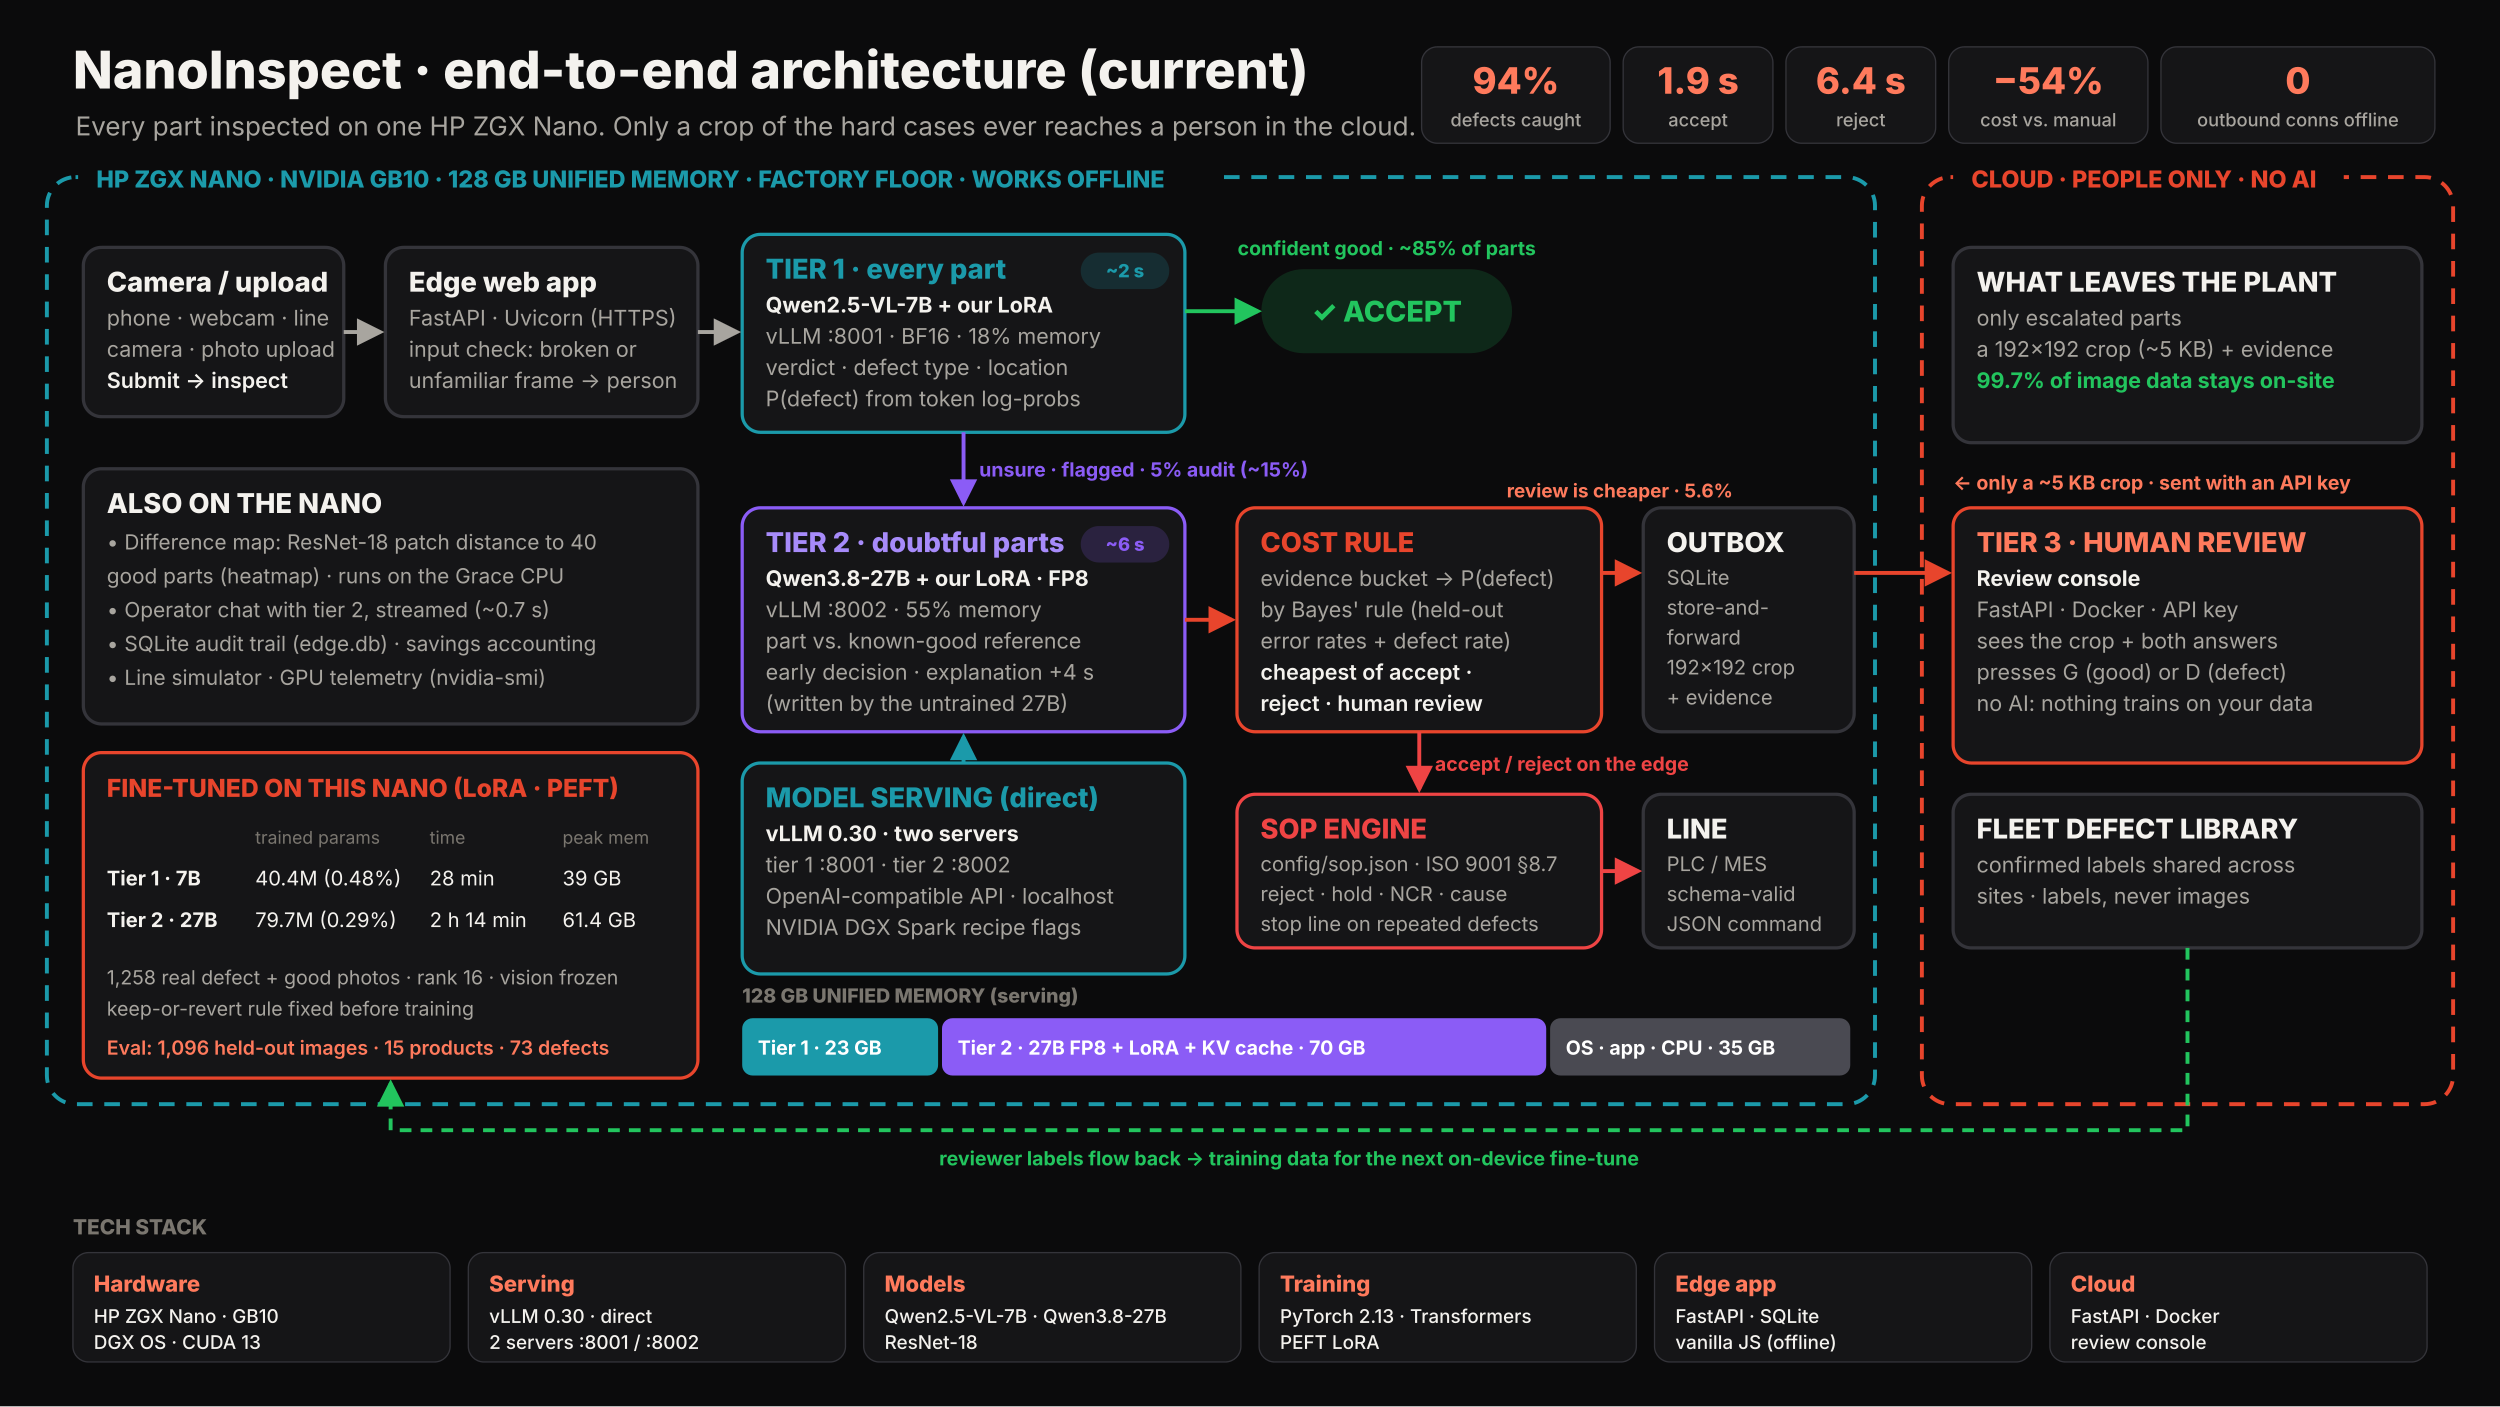
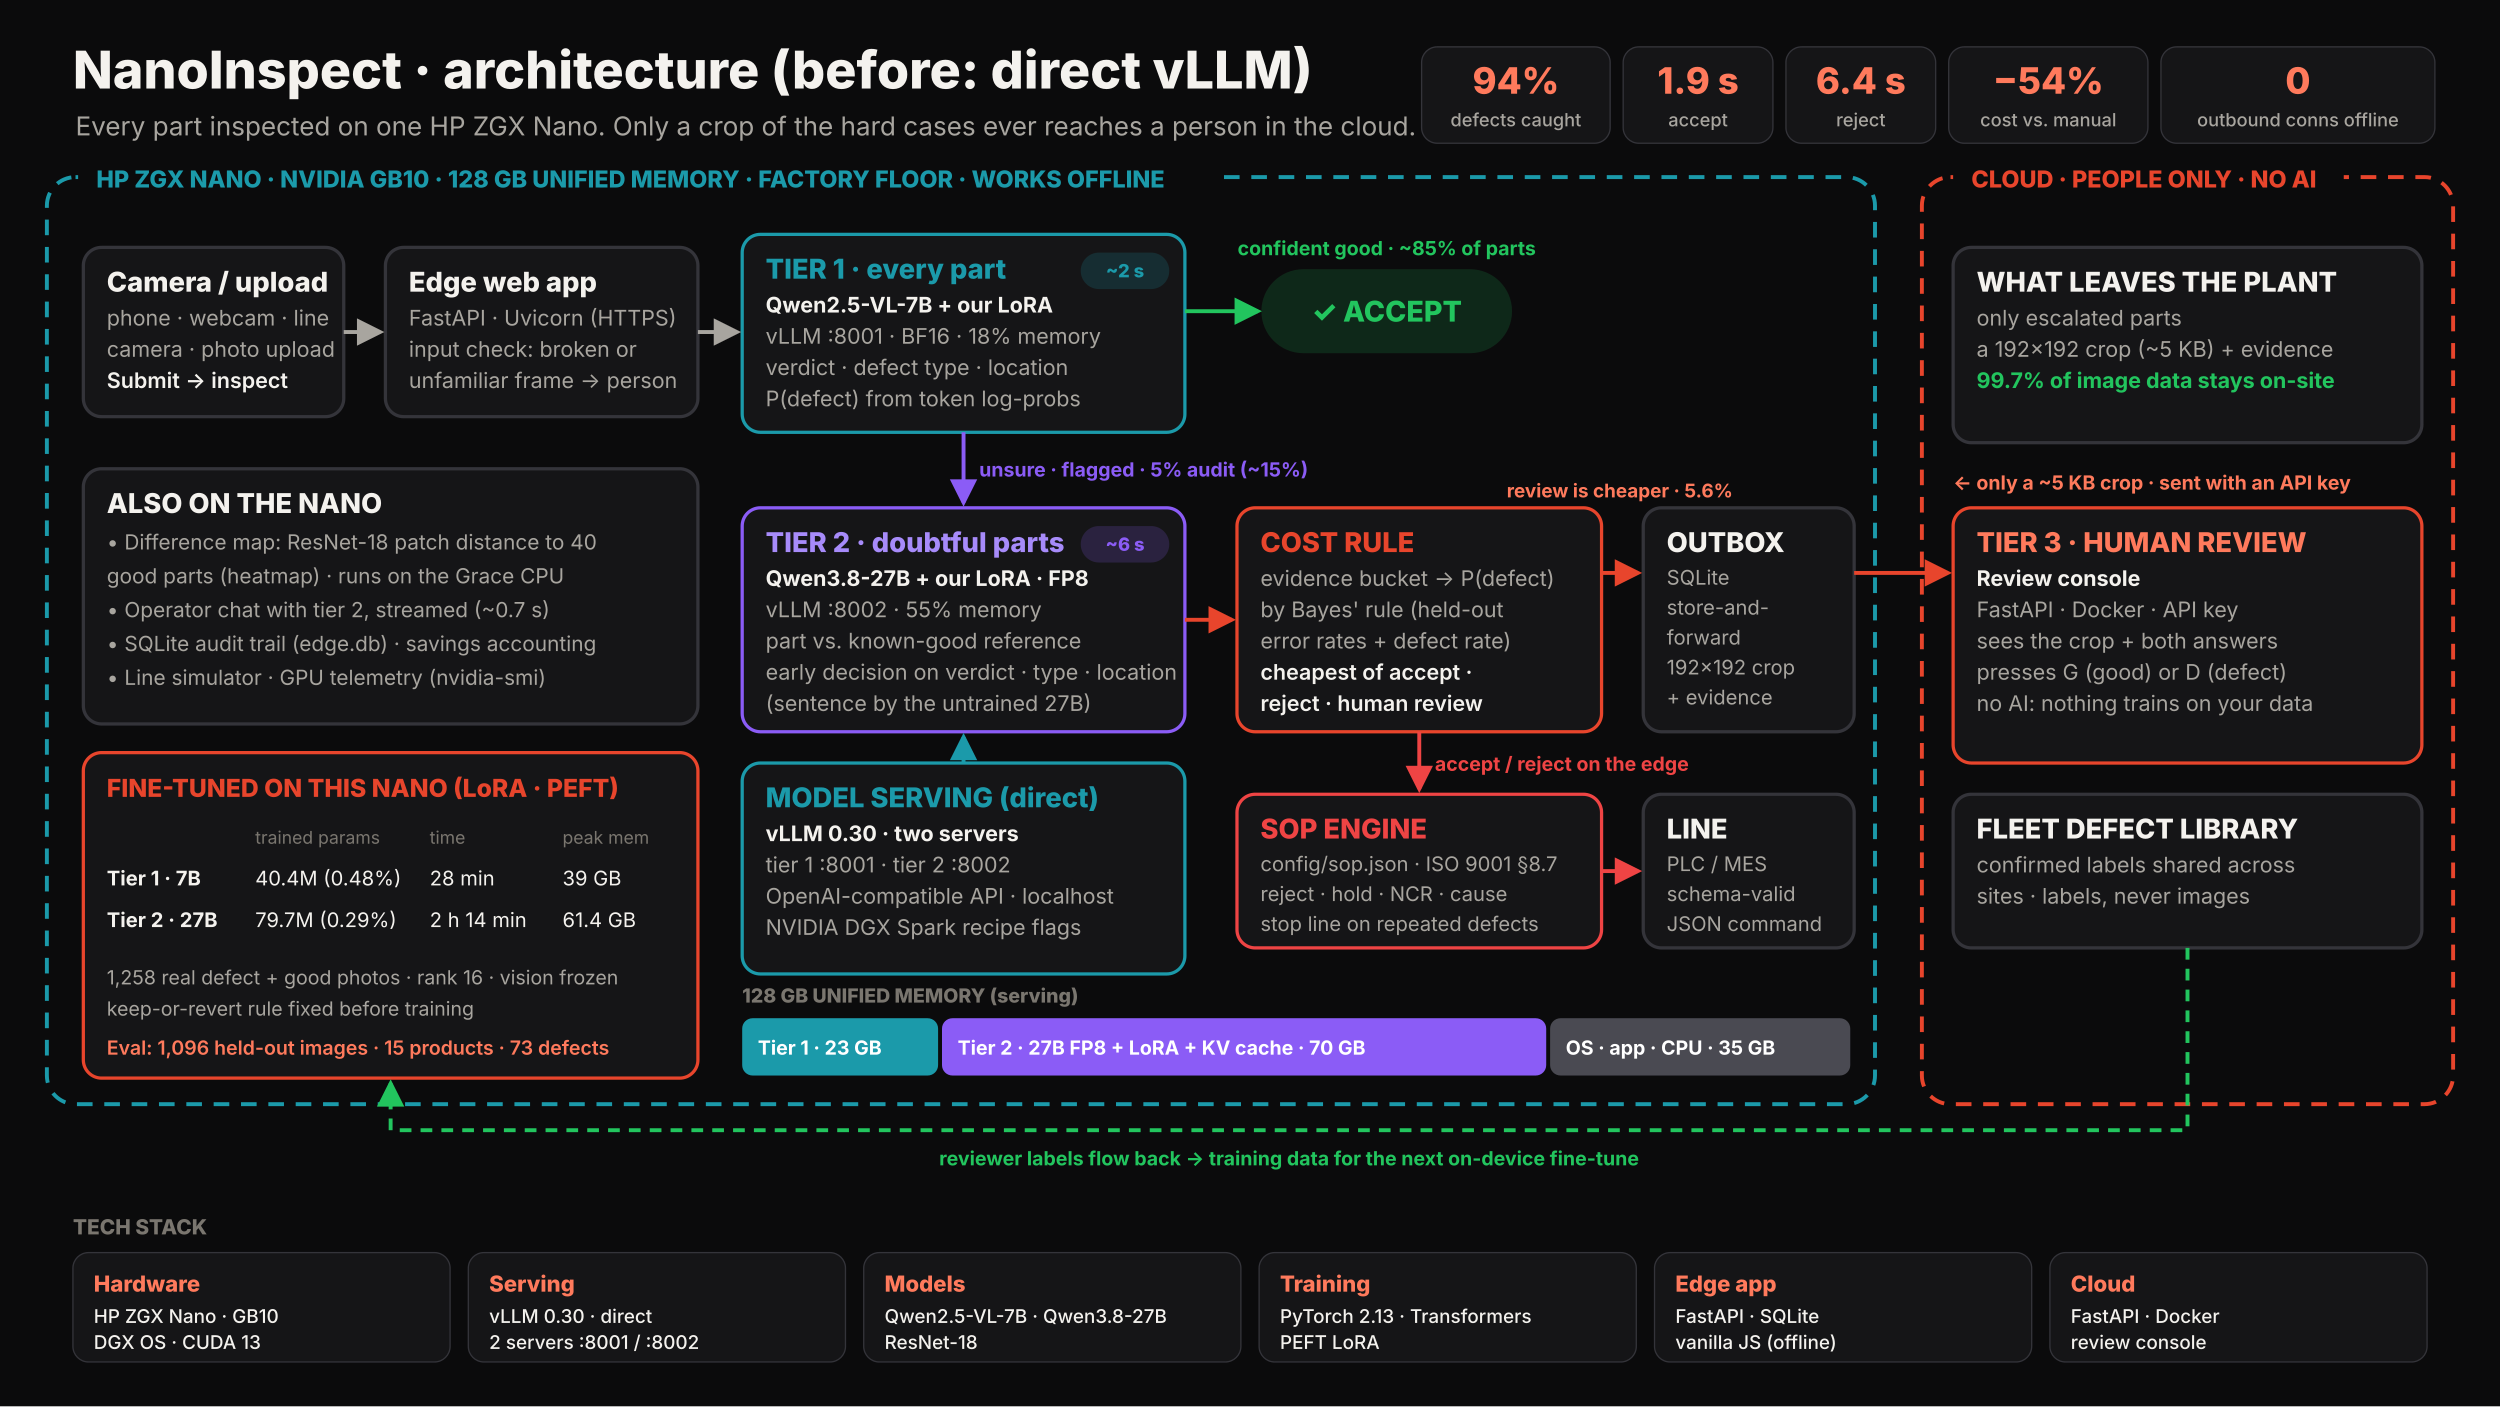
<svg xmlns="http://www.w3.org/2000/svg" viewBox="0 0 1920 1080" width="1920" height="1080">
  <defs>
+     <marker id="mef4444" viewBox="0 0 10 10" refX="8.5" refY="5" markerWidth="7" markerHeight="7" orient="auto-start-reverse">
+       <path d="M0,0 L10,5 L0,10 z" fill="#ef4444" />
+     </marker>
+     <marker id="me8452c" viewBox="0 0 10 10" refX="8.5" refY="5" markerWidth="7" markerHeight="7" orient="auto-start-reverse">
+       <path d="M0,0 L10,5 L0,10 z" fill="#e8452c" />
+     </marker>
+     <marker id="m1b9aaa" viewBox="0 0 10 10" refX="8.5" refY="5" markerWidth="7" markerHeight="7" orient="auto-start-reverse">
+       <path d="M0,0 L10,5 L0,10 z" fill="#1b9aaa" />
+     </marker>
    <marker id="m8b5cf6" viewBox="0 0 10 10" refX="8.5" refY="5" markerWidth="7" markerHeight="7" orient="auto-start-reverse">
      <path d="M0,0 L10,5 L0,10 z" fill="#8b5cf6" />
    </marker>
+     <marker id="mf4f2ee" viewBox="0 0 10 10" refX="8.5" refY="5" markerWidth="7" markerHeight="7" orient="auto-start-reverse">
+       <path d="M0,0 L10,5 L0,10 z" fill="#f4f2ee" />
+     </marker>
+     <marker id="ma8a59f" viewBox="0 0 10 10" refX="8.5" refY="5" markerWidth="7" markerHeight="7" orient="auto-start-reverse">
+       <path d="M0,0 L10,5 L0,10 z" fill="#a8a59f" />
+     </marker>
+     <marker id="m22c55e" viewBox="0 0 10 10" refX="8.5" refY="5" markerWidth="7" markerHeight="7" orient="auto-start-reverse">
+       <path d="M0,0 L10,5 L0,10 z" fill="#22c55e" />
+     </marker>
    <marker id="m0096d6" viewBox="0 0 10 10" refX="8.5" refY="5" markerWidth="7" markerHeight="7" orient="auto-start-reverse">
      <path d="M0,0 L10,5 L0,10 z" fill="#0096d6" />
    </marker>
-     <marker id="m1b9aaa" viewBox="0 0 10 10" refX="8.5" refY="5" markerWidth="7" markerHeight="7" orient="auto-start-reverse">
-       <path d="M0,0 L10,5 L0,10 z" fill="#1b9aaa" />
-     </marker>
-     <marker id="me8452c" viewBox="0 0 10 10" refX="8.5" refY="5" markerWidth="7" markerHeight="7" orient="auto-start-reverse">
-       <path d="M0,0 L10,5 L0,10 z" fill="#e8452c" />
-     </marker>
-     <marker id="ma8a59f" viewBox="0 0 10 10" refX="8.5" refY="5" markerWidth="7" markerHeight="7" orient="auto-start-reverse">
-       <path d="M0,0 L10,5 L0,10 z" fill="#a8a59f" />
-     </marker>
-     <marker id="m22c55e" viewBox="0 0 10 10" refX="8.5" refY="5" markerWidth="7" markerHeight="7" orient="auto-start-reverse">
-       <path d="M0,0 L10,5 L0,10 z" fill="#22c55e" />
-     </marker>
-     <marker id="mef4444" viewBox="0 0 10 10" refX="8.5" refY="5" markerWidth="7" markerHeight="7" orient="auto-start-reverse">
-       <path d="M0,0 L10,5 L0,10 z" fill="#ef4444" />
-     </marker>
-     <marker id="mf4f2ee" viewBox="0 0 10 10" refX="8.5" refY="5" markerWidth="7" markerHeight="7" orient="auto-start-reverse">
-       <path d="M0,0 L10,5 L0,10 z" fill="#f4f2ee" />
-     </marker>
  </defs>
  <rect width="1920" height="1080" fill="#0b0b0c" />
-   <text x="56" y="68" font-size="40" font-weight="800" fill="#f4f2ee" text-anchor="start" font-family="Inter,Segoe UI,Helvetica,Arial,sans-serif">NanoInspect · end-to-end architecture (current)</text>
+   <text x="56" y="68" font-size="40" font-weight="800" fill="#f4f2ee" text-anchor="start" font-family="Inter,Segoe UI,Helvetica,Arial,sans-serif">NanoInspect · architecture (before: direct vLLM)</text>
  <text x="58" y="104" font-size="20" font-weight="400" fill="#a8a59f" text-anchor="start" font-family="Inter,Segoe UI,Helvetica,Arial,sans-serif">Every part inspected on one HP ZGX Nano. Only a crop of the hard cases ever reaches a person in the cloud.</text>
  <rect x="1659.6" y="36" width="210.4" height="74" rx="12" fill="#151517" stroke="#34343a" />
  <text x="1764.8" y="72" font-size="28" font-weight="800" fill="#ff7a5c" text-anchor="middle" font-family="Inter,Segoe UI,Helvetica,Arial,sans-serif">0</text>
  <text x="1764.8" y="97" font-size="14" font-weight="500" fill="#a8a59f" text-anchor="middle" font-family="Inter,Segoe UI,Helvetica,Arial,sans-serif">outbound conns offline</text>
  <rect x="1496.6" y="36" width="153.0" height="74" rx="12" fill="#151517" stroke="#34343a" />
  <text x="1573.1" y="72" font-size="28" font-weight="800" fill="#ff7a5c" text-anchor="middle" font-family="Inter,Segoe UI,Helvetica,Arial,sans-serif">−54%</text>
  <text x="1573.1" y="97" font-size="14" font-weight="500" fill="#a8a59f" text-anchor="middle" font-family="Inter,Segoe UI,Helvetica,Arial,sans-serif">cost vs. manual</text>
  <rect x="1371.6" y="36" width="115" height="74" rx="12" fill="#151517" stroke="#34343a" />
  <text x="1429.1" y="72" font-size="28" font-weight="800" fill="#ff7a5c" text-anchor="middle" font-family="Inter,Segoe UI,Helvetica,Arial,sans-serif">6.4 s</text>
  <text x="1429.1" y="97" font-size="14" font-weight="500" fill="#a8a59f" text-anchor="middle" font-family="Inter,Segoe UI,Helvetica,Arial,sans-serif">reject</text>
  <rect x="1246.6" y="36" width="115" height="74" rx="12" fill="#151517" stroke="#34343a" />
  <text x="1304.1" y="72" font-size="28" font-weight="800" fill="#ff7a5c" text-anchor="middle" font-family="Inter,Segoe UI,Helvetica,Arial,sans-serif">1.9 s</text>
  <text x="1304.1" y="97" font-size="14" font-weight="500" fill="#a8a59f" text-anchor="middle" font-family="Inter,Segoe UI,Helvetica,Arial,sans-serif">accept</text>
  <rect x="1091.8" y="36" width="144.8" height="74" rx="12" fill="#151517" stroke="#34343a" />
  <text x="1164.2" y="72" font-size="28" font-weight="800" fill="#ff7a5c" text-anchor="middle" font-family="Inter,Segoe UI,Helvetica,Arial,sans-serif">94%</text>
  <text x="1164.2" y="97" font-size="14" font-weight="500" fill="#a8a59f" text-anchor="middle" font-family="Inter,Segoe UI,Helvetica,Arial,sans-serif">defects caught</text>
  <rect x="36" y="136" width="1404" height="712" rx="22" fill="none" stroke="#1b9aaa" stroke-width="3" stroke-dasharray="12 9" />
  <rect x="60" y="122" width="880" height="30" fill="#0b0b0c" />
  <text x="74" y="144" font-size="18" font-weight="800" fill="#1b9aaa" text-anchor="start" font-family="Inter,Segoe UI,Helvetica,Arial,sans-serif">HP ZGX NANO · NVIDIA GB10 · 128 GB UNIFIED MEMORY · FACTORY FLOOR · WORKS OFFLINE</text>
  <rect x="1476" y="136" width="408" height="712" rx="22" fill="none" stroke="#e8452c" stroke-width="3" stroke-dasharray="12 9" />
  <rect x="1500" y="122" width="300" height="30" fill="#0b0b0c" />
  <text x="1514" y="144" font-size="18" font-weight="800" fill="#e8452c" text-anchor="start" font-family="Inter,Segoe UI,Helvetica,Arial,sans-serif">CLOUD · PEOPLE ONLY · NO AI</text>
  <rect x="64" y="190" width="200" height="130" rx="14" fill="#151517" stroke="#34343a" stroke-width="2.5" />
  <text x="82" y="224" font-size="21" font-weight="800" fill="#f4f2ee" text-anchor="start" font-family="Inter,Segoe UI,Helvetica,Arial,sans-serif">Camera / upload</text>
  <text x="82" y="250" font-size="16.5" font-weight="400" fill="#a8a59f" text-anchor="start" font-family="Inter,Segoe UI,Helvetica,Arial,sans-serif">phone · webcam · line</text>
  <text x="82" y="274" font-size="16.5" font-weight="400" fill="#a8a59f" text-anchor="start" font-family="Inter,Segoe UI,Helvetica,Arial,sans-serif">camera · photo upload</text>
  <text x="82" y="298" font-size="16.5" font-weight="600" fill="#f4f2ee" text-anchor="start" font-family="Inter,Segoe UI,Helvetica,Arial,sans-serif">Submit → inspect</text>
  <rect x="296" y="190" width="240" height="130" rx="14" fill="#151517" stroke="#34343a" stroke-width="2.5" />
  <text x="314" y="224" font-size="21" font-weight="800" fill="#f4f2ee" text-anchor="start" font-family="Inter,Segoe UI,Helvetica,Arial,sans-serif">Edge web app</text>
  <text x="314" y="250" font-size="16.5" font-weight="400" fill="#a8a59f" text-anchor="start" font-family="Inter,Segoe UI,Helvetica,Arial,sans-serif">FastAPI · Uvicorn (HTTPS)</text>
  <text x="314" y="274" font-size="16.5" font-weight="400" fill="#a8a59f" text-anchor="start" font-family="Inter,Segoe UI,Helvetica,Arial,sans-serif">input check: broken or</text>
  <text x="314" y="298" font-size="16.5" font-weight="400" fill="#a8a59f" text-anchor="start" font-family="Inter,Segoe UI,Helvetica,Arial,sans-serif">unfamiliar frame → person</text>
  <rect x="570" y="180" width="340" height="152" rx="14" fill="#151517" stroke="#1b9aaa" stroke-width="2.5" />
  <text x="588" y="214" font-size="21" font-weight="800" fill="#1b9aaa" text-anchor="start" font-family="Inter,Segoe UI,Helvetica,Arial,sans-serif">TIER 1 · every part</text>
  <text x="588" y="240" font-size="16.5" font-weight="700" fill="#f4f2ee" text-anchor="start" font-family="Inter,Segoe UI,Helvetica,Arial,sans-serif">Qwen2.5-VL-7B + our LoRA</text>
  <text x="588" y="264" font-size="16.5" font-weight="400" fill="#a8a59f" text-anchor="start" font-family="Inter,Segoe UI,Helvetica,Arial,sans-serif">vLLM :8001 · BF16 · 18% memory</text>
  <text x="588" y="288" font-size="16.5" font-weight="400" fill="#a8a59f" text-anchor="start" font-family="Inter,Segoe UI,Helvetica,Arial,sans-serif">verdict · defect type · location</text>
  <text x="588" y="312" font-size="16.5" font-weight="400" fill="#a8a59f" text-anchor="start" font-family="Inter,Segoe UI,Helvetica,Arial,sans-serif">P(defect) from token log-probs</text>
  <rect x="830" y="194" width="68" height="28" rx="14" fill="#1b9aaa" opacity="0.18" />
  <text x="864.0" y="213" font-size="14" font-weight="800" fill="#1b9aaa" text-anchor="middle" font-family="Inter,Segoe UI,Helvetica,Arial,sans-serif">~2 s</text>
  <rect x="970" y="208" width="190" height="62" rx="31" fill="#22c55e" opacity="0.16" stroke="#22c55e" stroke-width="2.5" />
  <text x="1065" y="247" font-size="22" font-weight="800" fill="#22c55e" text-anchor="middle" font-family="Inter,Segoe UI,Helvetica,Arial,sans-serif">✓ ACCEPT</text>
  <path d="M264,255 L292,255" fill="none" stroke="#a8a59f" stroke-width="3" marker-end="url(#ma8a59f)" />
  <path d="M536,255 L566,255" fill="none" stroke="#a8a59f" stroke-width="3" marker-end="url(#ma8a59f)" />
  <path d="M910,239 L966,239" fill="none" stroke="#22c55e" stroke-width="3" marker-end="url(#m22c55e)" />
  <text x="1065" y="196" font-size="15" font-weight="700" fill="#22c55e" text-anchor="middle" font-family="Inter,Segoe UI,Helvetica,Arial,sans-serif">confident good · ~85% of parts</text>
  <path d="M740,332 L740,386" fill="none" stroke="#8b5cf6" stroke-width="3" marker-end="url(#m8b5cf6)" />
  <text x="752" y="366" font-size="15" font-weight="700" fill="#8b5cf6" text-anchor="start" font-family="Inter,Segoe UI,Helvetica,Arial,sans-serif">unsure · flagged · 5% audit (~15%)</text>
  <rect x="570" y="390" width="340" height="172" rx="14" fill="#151517" stroke="#8b5cf6" stroke-width="2.5" />
  <text x="588" y="424" font-size="21" font-weight="800" fill="#a78bfa" text-anchor="start" font-family="Inter,Segoe UI,Helvetica,Arial,sans-serif">TIER 2 · doubtful parts</text>
  <text x="588" y="450" font-size="16.5" font-weight="700" fill="#f4f2ee" text-anchor="start" font-family="Inter,Segoe UI,Helvetica,Arial,sans-serif">Qwen3.8-27B + our LoRA · FP8</text>
  <text x="588" y="474" font-size="16.5" font-weight="400" fill="#a8a59f" text-anchor="start" font-family="Inter,Segoe UI,Helvetica,Arial,sans-serif">vLLM :8002 · 55% memory</text>
  <text x="588" y="498" font-size="16.5" font-weight="400" fill="#a8a59f" text-anchor="start" font-family="Inter,Segoe UI,Helvetica,Arial,sans-serif">part vs. known-good reference</text>
-   <text x="588" y="522" font-size="16.5" font-weight="400" fill="#a8a59f" text-anchor="start" font-family="Inter,Segoe UI,Helvetica,Arial,sans-serif">early decision · explanation +4 s</text>
-   <text x="588" y="546" font-size="16.5" font-weight="400" fill="#a8a59f" text-anchor="start" font-family="Inter,Segoe UI,Helvetica,Arial,sans-serif">(written by the untrained 27B)</text>
+   <text x="588" y="522" font-size="16.5" font-weight="400" fill="#a8a59f" text-anchor="start" font-family="Inter,Segoe UI,Helvetica,Arial,sans-serif">early decision on verdict · type · location</text>
+   <text x="588" y="546" font-size="16.5" font-weight="400" fill="#a8a59f" text-anchor="start" font-family="Inter,Segoe UI,Helvetica,Arial,sans-serif">(sentence by the untrained 27B)</text>
  <rect x="830" y="404" width="68" height="28" rx="14" fill="#8b5cf6" opacity="0.18" />
  <text x="864.0" y="423" font-size="14" font-weight="800" fill="#8b5cf6" text-anchor="middle" font-family="Inter,Segoe UI,Helvetica,Arial,sans-serif">~6 s</text>
  <rect x="950" y="390" width="280" height="172" rx="14" fill="#151517" stroke="#e8452c" stroke-width="2.5" />
  <text x="968" y="424" font-size="21" font-weight="800" fill="#e8452c" text-anchor="start" font-family="Inter,Segoe UI,Helvetica,Arial,sans-serif">COST RULE</text>
  <text x="968" y="450" font-size="16.5" font-weight="400" fill="#a8a59f" text-anchor="start" font-family="Inter,Segoe UI,Helvetica,Arial,sans-serif">evidence bucket → P(defect)</text>
  <text x="968" y="474" font-size="16.5" font-weight="400" fill="#a8a59f" text-anchor="start" font-family="Inter,Segoe UI,Helvetica,Arial,sans-serif">by Bayes' rule (held-out</text>
  <text x="968" y="498" font-size="16.5" font-weight="400" fill="#a8a59f" text-anchor="start" font-family="Inter,Segoe UI,Helvetica,Arial,sans-serif">error rates + defect rate)</text>
  <text x="968" y="522" font-size="16.5" font-weight="600" fill="#f4f2ee" text-anchor="start" font-family="Inter,Segoe UI,Helvetica,Arial,sans-serif">cheapest of accept ·</text>
  <text x="968" y="546" font-size="16.5" font-weight="600" fill="#f4f2ee" text-anchor="start" font-family="Inter,Segoe UI,Helvetica,Arial,sans-serif">reject · human review</text>
  <path d="M910,476 L946,476" fill="none" stroke="#e8452c" stroke-width="3" marker-end="url(#me8452c)" />
  <rect x="1262" y="390" width="162" height="172" rx="14" fill="#151517" stroke="#34343a" stroke-width="2.5" />
  <text x="1280" y="424" font-size="21" font-weight="800" fill="#f4f2ee" text-anchor="start" font-family="Inter,Segoe UI,Helvetica,Arial,sans-serif">OUTBOX</text>
  <text x="1280" y="449" font-size="15.5" font-weight="400" fill="#a8a59f" text-anchor="start" font-family="Inter,Segoe UI,Helvetica,Arial,sans-serif">SQLite</text>
  <text x="1280" y="472" font-size="15.5" font-weight="400" fill="#a8a59f" text-anchor="start" font-family="Inter,Segoe UI,Helvetica,Arial,sans-serif">store-and-</text>
  <text x="1280" y="495" font-size="15.5" font-weight="400" fill="#a8a59f" text-anchor="start" font-family="Inter,Segoe UI,Helvetica,Arial,sans-serif">forward</text>
  <text x="1280" y="518" font-size="15.5" font-weight="400" fill="#a8a59f" text-anchor="start" font-family="Inter,Segoe UI,Helvetica,Arial,sans-serif">192×192 crop</text>
  <text x="1280" y="541" font-size="15.5" font-weight="400" fill="#a8a59f" text-anchor="start" font-family="Inter,Segoe UI,Helvetica,Arial,sans-serif">+ evidence</text>
  <path d="M1230,440 L1258,440" fill="none" stroke="#e8452c" stroke-width="3" marker-end="url(#me8452c)" />
  <text x="1244" y="382" font-size="14.5" font-weight="700" fill="#ff7a5c" text-anchor="middle" font-family="Inter,Segoe UI,Helvetica,Arial,sans-serif">review is cheaper · 5.6%</text>
  <path d="M1090,562 L1090,606" fill="none" stroke="#ef4444" stroke-width="3" marker-end="url(#mef4444)" />
  <text x="1102" y="592" font-size="15" font-weight="700" fill="#ef4444" text-anchor="start" font-family="Inter,Segoe UI,Helvetica,Arial,sans-serif">accept / reject on the edge</text>
  <rect x="950" y="610" width="280" height="118" rx="14" fill="#151517" stroke="#ef4444" stroke-width="2.5" />
  <text x="968" y="644" font-size="21" font-weight="800" fill="#ef4444" text-anchor="start" font-family="Inter,Segoe UI,Helvetica,Arial,sans-serif">SOP ENGINE</text>
  <text x="968" y="669" font-size="15.5" font-weight="400" fill="#a8a59f" text-anchor="start" font-family="Inter,Segoe UI,Helvetica,Arial,sans-serif">config/sop.json · ISO 9001 §8.7</text>
  <text x="968" y="692" font-size="15.5" font-weight="400" fill="#a8a59f" text-anchor="start" font-family="Inter,Segoe UI,Helvetica,Arial,sans-serif">reject · hold · NCR · cause</text>
  <text x="968" y="715" font-size="15.5" font-weight="400" fill="#a8a59f" text-anchor="start" font-family="Inter,Segoe UI,Helvetica,Arial,sans-serif">stop line on repeated defects</text>
  <rect x="1262" y="610" width="162" height="118" rx="14" fill="#151517" stroke="#34343a" stroke-width="2.5" />
  <text x="1280" y="644" font-size="21" font-weight="800" fill="#f4f2ee" text-anchor="start" font-family="Inter,Segoe UI,Helvetica,Arial,sans-serif">LINE</text>
  <text x="1280" y="669" font-size="15.5" font-weight="400" fill="#a8a59f" text-anchor="start" font-family="Inter,Segoe UI,Helvetica,Arial,sans-serif">PLC / MES</text>
  <text x="1280" y="692" font-size="15.5" font-weight="400" fill="#a8a59f" text-anchor="start" font-family="Inter,Segoe UI,Helvetica,Arial,sans-serif">schema-valid</text>
  <text x="1280" y="715" font-size="15.5" font-weight="400" fill="#a8a59f" text-anchor="start" font-family="Inter,Segoe UI,Helvetica,Arial,sans-serif">JSON command</text>
  <path d="M1230,669 L1258,669" fill="none" stroke="#ef4444" stroke-width="3" marker-end="url(#mef4444)" />
  <rect x="570" y="586" width="340" height="162" rx="14" fill="#151517" stroke="#1b9aaa" stroke-width="2.5" />
  <text x="588" y="620" font-size="21" font-weight="800" fill="#1b9aaa" text-anchor="start" font-family="Inter,Segoe UI,Helvetica,Arial,sans-serif">MODEL SERVING (direct)</text>
  <text x="588" y="646" font-size="16.5" font-weight="700" fill="#f4f2ee" text-anchor="start" font-family="Inter,Segoe UI,Helvetica,Arial,sans-serif">vLLM 0.30 · two servers</text>
  <text x="588" y="670" font-size="16.5" font-weight="400" fill="#a8a59f" text-anchor="start" font-family="Inter,Segoe UI,Helvetica,Arial,sans-serif">tier 1 :8001 · tier 2 :8002</text>
  <text x="588" y="694" font-size="16.5" font-weight="400" fill="#a8a59f" text-anchor="start" font-family="Inter,Segoe UI,Helvetica,Arial,sans-serif">OpenAI-compatible API · localhost</text>
  <text x="588" y="718" font-size="16.5" font-weight="400" fill="#a8a59f" text-anchor="start" font-family="Inter,Segoe UI,Helvetica,Arial,sans-serif">NVIDIA DGX Spark recipe flags</text>
  <path d="M740,586 L740,566" fill="none" stroke="#1b9aaa" stroke-width="3" marker-end="url(#m1b9aaa)" />
  <rect x="64" y="360" width="472" height="196" rx="14" fill="#151517" stroke="#34343a" stroke-width="2.5" />
  <text x="82" y="394" font-size="21" font-weight="800" fill="#f4f2ee" text-anchor="start" font-family="Inter,Segoe UI,Helvetica,Arial,sans-serif">ALSO ON THE NANO</text>
  <text x="82" y="422" font-size="16" font-weight="400" fill="#a8a59f" text-anchor="start" font-family="Inter,Segoe UI,Helvetica,Arial,sans-serif">• Difference map: ResNet-18 patch distance to 40</text>
  <text x="82" y="448" font-size="16" font-weight="400" fill="#a8a59f" text-anchor="start" font-family="Inter,Segoe UI,Helvetica,Arial,sans-serif">   good parts (heatmap) · runs on the Grace CPU</text>
  <text x="82" y="474" font-size="16" font-weight="400" fill="#a8a59f" text-anchor="start" font-family="Inter,Segoe UI,Helvetica,Arial,sans-serif">• Operator chat with tier 2, streamed (~0.7 s)</text>
  <text x="82" y="500" font-size="16" font-weight="400" fill="#a8a59f" text-anchor="start" font-family="Inter,Segoe UI,Helvetica,Arial,sans-serif">• SQLite audit trail (edge.db) · savings accounting</text>
  <text x="82" y="526" font-size="16" font-weight="400" fill="#a8a59f" text-anchor="start" font-family="Inter,Segoe UI,Helvetica,Arial,sans-serif">• Line simulator · GPU telemetry (nvidia-smi)</text>
  <rect x="64" y="578" width="472" height="250" rx="14" fill="#151517" stroke="#e8452c" stroke-width="2.5" />
  <text x="82" y="612" font-size="19" font-weight="800" fill="#e8452c" text-anchor="start" font-family="Inter,Segoe UI,Helvetica,Arial,sans-serif">FINE-TUNED ON THIS NANO (LoRA · PEFT)</text>
  <text x="82" y="648" font-size="13.5" font-weight="400" fill="#7a766f" text-anchor="start" font-family="Inter,Segoe UI,Helvetica,Arial,sans-serif" />
  <text x="196" y="648" font-size="13.5" font-weight="400" fill="#7a766f" text-anchor="start" font-family="Inter,Segoe UI,Helvetica,Arial,sans-serif">trained params</text>
  <text x="330" y="648" font-size="13.5" font-weight="400" fill="#7a766f" text-anchor="start" font-family="Inter,Segoe UI,Helvetica,Arial,sans-serif">time</text>
  <text x="432" y="648" font-size="13.5" font-weight="400" fill="#7a766f" text-anchor="start" font-family="Inter,Segoe UI,Helvetica,Arial,sans-serif">peak mem</text>
  <text x="82" y="680" font-size="15.5" font-weight="700" fill="#f4f2ee" text-anchor="start" font-family="Inter,Segoe UI,Helvetica,Arial,sans-serif">Tier 1 · 7B</text>
  <text x="196" y="680" font-size="15.5" font-weight="400" fill="#f4f2ee" text-anchor="start" font-family="Inter,Segoe UI,Helvetica,Arial,sans-serif">40.4M (0.48%)</text>
  <text x="330" y="680" font-size="15.5" font-weight="400" fill="#f4f2ee" text-anchor="start" font-family="Inter,Segoe UI,Helvetica,Arial,sans-serif">28 min</text>
  <text x="432" y="680" font-size="15.5" font-weight="400" fill="#f4f2ee" text-anchor="start" font-family="Inter,Segoe UI,Helvetica,Arial,sans-serif">39 GB</text>
  <text x="82" y="712" font-size="15.5" font-weight="700" fill="#f4f2ee" text-anchor="start" font-family="Inter,Segoe UI,Helvetica,Arial,sans-serif">Tier 2 · 27B</text>
  <text x="196" y="712" font-size="15.5" font-weight="400" fill="#f4f2ee" text-anchor="start" font-family="Inter,Segoe UI,Helvetica,Arial,sans-serif">79.7M (0.29%)</text>
  <text x="330" y="712" font-size="15.5" font-weight="400" fill="#f4f2ee" text-anchor="start" font-family="Inter,Segoe UI,Helvetica,Arial,sans-serif">2 h 14 min</text>
  <text x="432" y="712" font-size="15.5" font-weight="400" fill="#f4f2ee" text-anchor="start" font-family="Inter,Segoe UI,Helvetica,Arial,sans-serif">61.4 GB</text>
  <text x="82" y="756" font-size="15" font-weight="400" fill="#a8a59f" text-anchor="start" font-family="Inter,Segoe UI,Helvetica,Arial,sans-serif">1,258 real defect + good photos · rank 16 · vision frozen</text>
  <text x="82" y="780" font-size="15" font-weight="400" fill="#a8a59f" text-anchor="start" font-family="Inter,Segoe UI,Helvetica,Arial,sans-serif">keep-or-revert rule fixed before training</text>
  <text x="82" y="810" font-size="15" font-weight="600" fill="#ff7a5c" text-anchor="start" font-family="Inter,Segoe UI,Helvetica,Arial,sans-serif">Eval: 1,096 held-out images · 15 products · 73 defects</text>
  <text x="570" y="770" font-size="15" font-weight="800" fill="#7a766f" text-anchor="start" font-family="Inter,Segoe UI,Helvetica,Arial,sans-serif">128 GB UNIFIED MEMORY (serving)</text>
  <rect x="570" y="782" width="150.453" height="44" rx="8" fill="#1b9aaa" />
  <text x="582" y="810" font-size="15" font-weight="700" fill="#ffffff" text-anchor="start" font-family="Inter,Segoe UI,Helvetica,Arial,sans-serif">Tier 1 · 23 GB</text>
  <rect x="723.453" y="782" width="464.031" height="44" rx="8" fill="#8b5cf6" />
  <text x="735.453" y="810" font-size="15" font-weight="700" fill="#ffffff" text-anchor="start" font-family="Inter,Segoe UI,Helvetica,Arial,sans-serif">Tier 2 · 27B FP8 + LoRA + KV cache · 70 GB</text>
  <rect x="1190.484" y="782" width="230.516" height="44" rx="8" fill="#4a4a52" />
  <text x="1202.484" y="810" font-size="15" font-weight="700" fill="#ffffff" text-anchor="start" font-family="Inter,Segoe UI,Helvetica,Arial,sans-serif">OS · app · CPU · 35 GB</text>
  <rect x="1500" y="190" width="360" height="150" rx="14" fill="#151517" stroke="#34343a" stroke-width="2.5" />
  <text x="1518" y="224" font-size="21" font-weight="800" fill="#f4f2ee" text-anchor="start" font-family="Inter,Segoe UI,Helvetica,Arial,sans-serif">WHAT LEAVES THE PLANT</text>
  <text x="1518" y="250" font-size="16.5" font-weight="400" fill="#a8a59f" text-anchor="start" font-family="Inter,Segoe UI,Helvetica,Arial,sans-serif">only escalated parts</text>
  <text x="1518" y="274" font-size="16.5" font-weight="400" fill="#a8a59f" text-anchor="start" font-family="Inter,Segoe UI,Helvetica,Arial,sans-serif">a 192×192 crop (~5 KB) + evidence</text>
  <text x="1518" y="298" font-size="16.5" font-weight="700" fill="#22c55e" text-anchor="start" font-family="Inter,Segoe UI,Helvetica,Arial,sans-serif">99.7% of image data stays on-site</text>
  <rect x="1500" y="390" width="360" height="196" rx="14" fill="#151517" stroke="#e8452c" stroke-width="2.5" />
  <text x="1518" y="424" font-size="21" font-weight="800" fill="#ff7a5c" text-anchor="start" font-family="Inter,Segoe UI,Helvetica,Arial,sans-serif">TIER 3 · HUMAN REVIEW</text>
  <text x="1518" y="450" font-size="16.5" font-weight="700" fill="#f4f2ee" text-anchor="start" font-family="Inter,Segoe UI,Helvetica,Arial,sans-serif">Review console</text>
  <text x="1518" y="474" font-size="16.5" font-weight="400" fill="#a8a59f" text-anchor="start" font-family="Inter,Segoe UI,Helvetica,Arial,sans-serif">FastAPI · Docker · API key</text>
  <text x="1518" y="498" font-size="16.5" font-weight="400" fill="#a8a59f" text-anchor="start" font-family="Inter,Segoe UI,Helvetica,Arial,sans-serif">sees the crop + both answers</text>
  <text x="1518" y="522" font-size="16.5" font-weight="400" fill="#a8a59f" text-anchor="start" font-family="Inter,Segoe UI,Helvetica,Arial,sans-serif">presses G (good) or D (defect)</text>
  <text x="1518" y="546" font-size="16.5" font-weight="400" fill="#a8a59f" text-anchor="start" font-family="Inter,Segoe UI,Helvetica,Arial,sans-serif">no AI: nothing trains on your data</text>
  <rect x="1500" y="610" width="360" height="118" rx="14" fill="#151517" stroke="#34343a" stroke-width="2.5" />
  <text x="1518" y="644" font-size="21" font-weight="800" fill="#f4f2ee" text-anchor="start" font-family="Inter,Segoe UI,Helvetica,Arial,sans-serif">FLEET DEFECT LIBRARY</text>
  <text x="1518" y="670" font-size="16.5" font-weight="400" fill="#a8a59f" text-anchor="start" font-family="Inter,Segoe UI,Helvetica,Arial,sans-serif">confirmed labels shared across</text>
  <text x="1518" y="694" font-size="16.5" font-weight="400" fill="#a8a59f" text-anchor="start" font-family="Inter,Segoe UI,Helvetica,Arial,sans-serif">sites · labels, never images</text>
  <path d="M1424,440 L1496,440" fill="none" stroke="#e8452c" stroke-width="3" marker-end="url(#me8452c)" />
  <text x="1500" y="376" font-size="15" font-weight="700" fill="#ff7a5c" text-anchor="start" font-family="Inter,Segoe UI,Helvetica,Arial,sans-serif">← only a ~5 KB crop · sent with an API key</text>
  <path d="M1680,728 L1680,868 L300,868 L300,832" fill="none" stroke="#22c55e" stroke-width="3" stroke-dasharray="9 7" marker-end="url(#m22c55e)" />
  <text x="990" y="895" font-size="15" font-weight="700" fill="#22c55e" text-anchor="middle" font-family="Inter,Segoe UI,Helvetica,Arial,sans-serif">reviewer labels flow back → training data for the next on-device fine-tune</text>
  <text x="56" y="948" font-size="16" font-weight="800" fill="#7a766f" text-anchor="start" font-family="Inter,Segoe UI,Helvetica,Arial,sans-serif">TECH STACK</text>
  <rect x="56.0" y="962" width="289.667" height="84" rx="12" fill="#151517" stroke="#34343a" />
  <text x="72.0" y="992" font-size="17" font-weight="800" fill="#ff7a5c" text-anchor="start" font-family="Inter,Segoe UI,Helvetica,Arial,sans-serif">Hardware</text>
  <text x="72.0" y="1016" font-size="14.5" font-weight="500" fill="#f4f2ee" text-anchor="start" font-family="Inter,Segoe UI,Helvetica,Arial,sans-serif">HP ZGX Nano · GB10</text>
  <text x="72.0" y="1036" font-size="14.5" font-weight="500" fill="#f4f2ee" text-anchor="start" font-family="Inter,Segoe UI,Helvetica,Arial,sans-serif">DGX OS · CUDA 13</text>
  <rect x="359.667" y="962" width="289.667" height="84" rx="12" fill="#151517" stroke="#34343a" />
  <text x="375.667" y="992" font-size="17" font-weight="800" fill="#ff7a5c" text-anchor="start" font-family="Inter,Segoe UI,Helvetica,Arial,sans-serif">Serving</text>
  <text x="375.667" y="1016" font-size="14.5" font-weight="500" fill="#f4f2ee" text-anchor="start" font-family="Inter,Segoe UI,Helvetica,Arial,sans-serif">vLLM 0.30 · direct</text>
  <text x="375.667" y="1036" font-size="14.5" font-weight="500" fill="#f4f2ee" text-anchor="start" font-family="Inter,Segoe UI,Helvetica,Arial,sans-serif">2 servers :8001 / :8002</text>
  <rect x="663.333" y="962" width="289.667" height="84" rx="12" fill="#151517" stroke="#34343a" />
  <text x="679.333" y="992" font-size="17" font-weight="800" fill="#ff7a5c" text-anchor="start" font-family="Inter,Segoe UI,Helvetica,Arial,sans-serif">Models</text>
  <text x="679.333" y="1016" font-size="14.5" font-weight="500" fill="#f4f2ee" text-anchor="start" font-family="Inter,Segoe UI,Helvetica,Arial,sans-serif">Qwen2.5-VL-7B · Qwen3.8-27B</text>
  <text x="679.333" y="1036" font-size="14.5" font-weight="500" fill="#f4f2ee" text-anchor="start" font-family="Inter,Segoe UI,Helvetica,Arial,sans-serif">ResNet-18</text>
  <rect x="967.0" y="962" width="289.667" height="84" rx="12" fill="#151517" stroke="#34343a" />
  <text x="983.0" y="992" font-size="17" font-weight="800" fill="#ff7a5c" text-anchor="start" font-family="Inter,Segoe UI,Helvetica,Arial,sans-serif">Training</text>
  <text x="983.0" y="1016" font-size="14.5" font-weight="500" fill="#f4f2ee" text-anchor="start" font-family="Inter,Segoe UI,Helvetica,Arial,sans-serif">PyTorch 2.13 · Transformers</text>
  <text x="983.0" y="1036" font-size="14.5" font-weight="500" fill="#f4f2ee" text-anchor="start" font-family="Inter,Segoe UI,Helvetica,Arial,sans-serif">PEFT LoRA</text>
  <rect x="1270.667" y="962" width="289.667" height="84" rx="12" fill="#151517" stroke="#34343a" />
  <text x="1286.667" y="992" font-size="17" font-weight="800" fill="#ff7a5c" text-anchor="start" font-family="Inter,Segoe UI,Helvetica,Arial,sans-serif">Edge app</text>
  <text x="1286.667" y="1016" font-size="14.5" font-weight="500" fill="#f4f2ee" text-anchor="start" font-family="Inter,Segoe UI,Helvetica,Arial,sans-serif">FastAPI · SQLite</text>
  <text x="1286.667" y="1036" font-size="14.5" font-weight="500" fill="#f4f2ee" text-anchor="start" font-family="Inter,Segoe UI,Helvetica,Arial,sans-serif">vanilla JS (offline)</text>
  <rect x="1574.333" y="962" width="289.667" height="84" rx="12" fill="#151517" stroke="#34343a" />
  <text x="1590.333" y="992" font-size="17" font-weight="800" fill="#ff7a5c" text-anchor="start" font-family="Inter,Segoe UI,Helvetica,Arial,sans-serif">Cloud</text>
  <text x="1590.333" y="1016" font-size="14.5" font-weight="500" fill="#f4f2ee" text-anchor="start" font-family="Inter,Segoe UI,Helvetica,Arial,sans-serif">FastAPI · Docker</text>
  <text x="1590.333" y="1036" font-size="14.5" font-weight="500" fill="#f4f2ee" text-anchor="start" font-family="Inter,Segoe UI,Helvetica,Arial,sans-serif">review console</text>
</svg>
